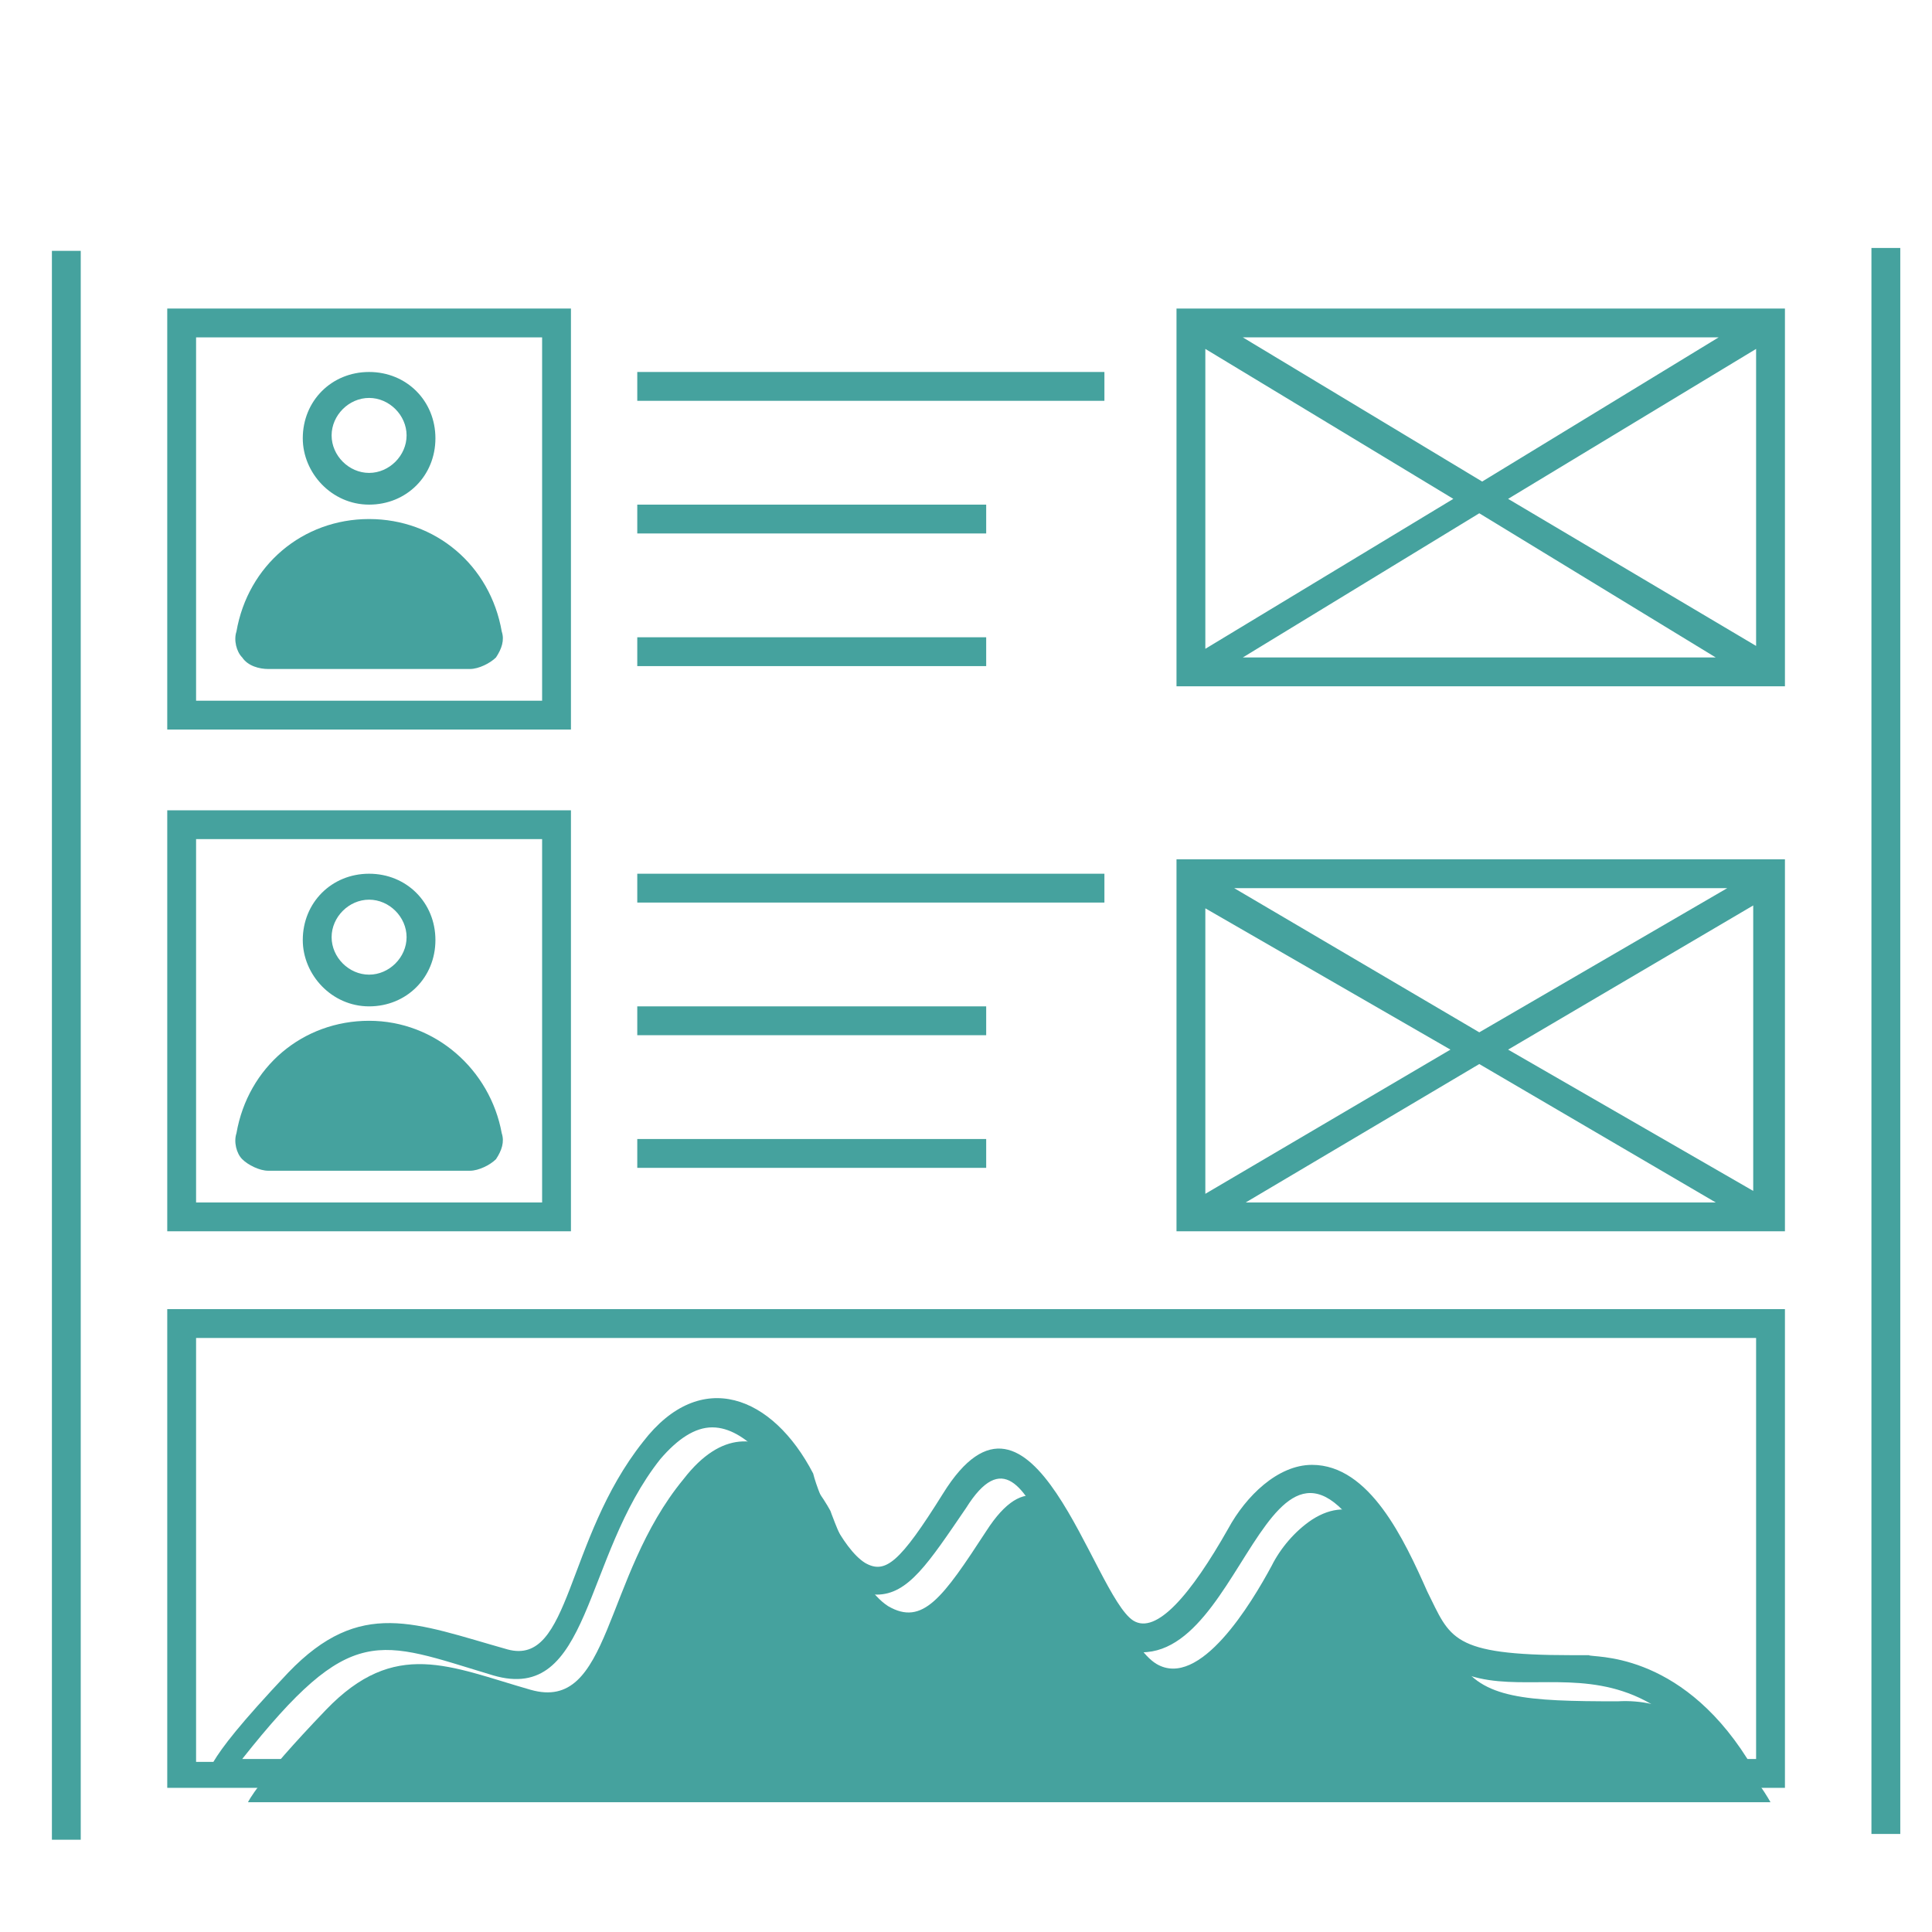
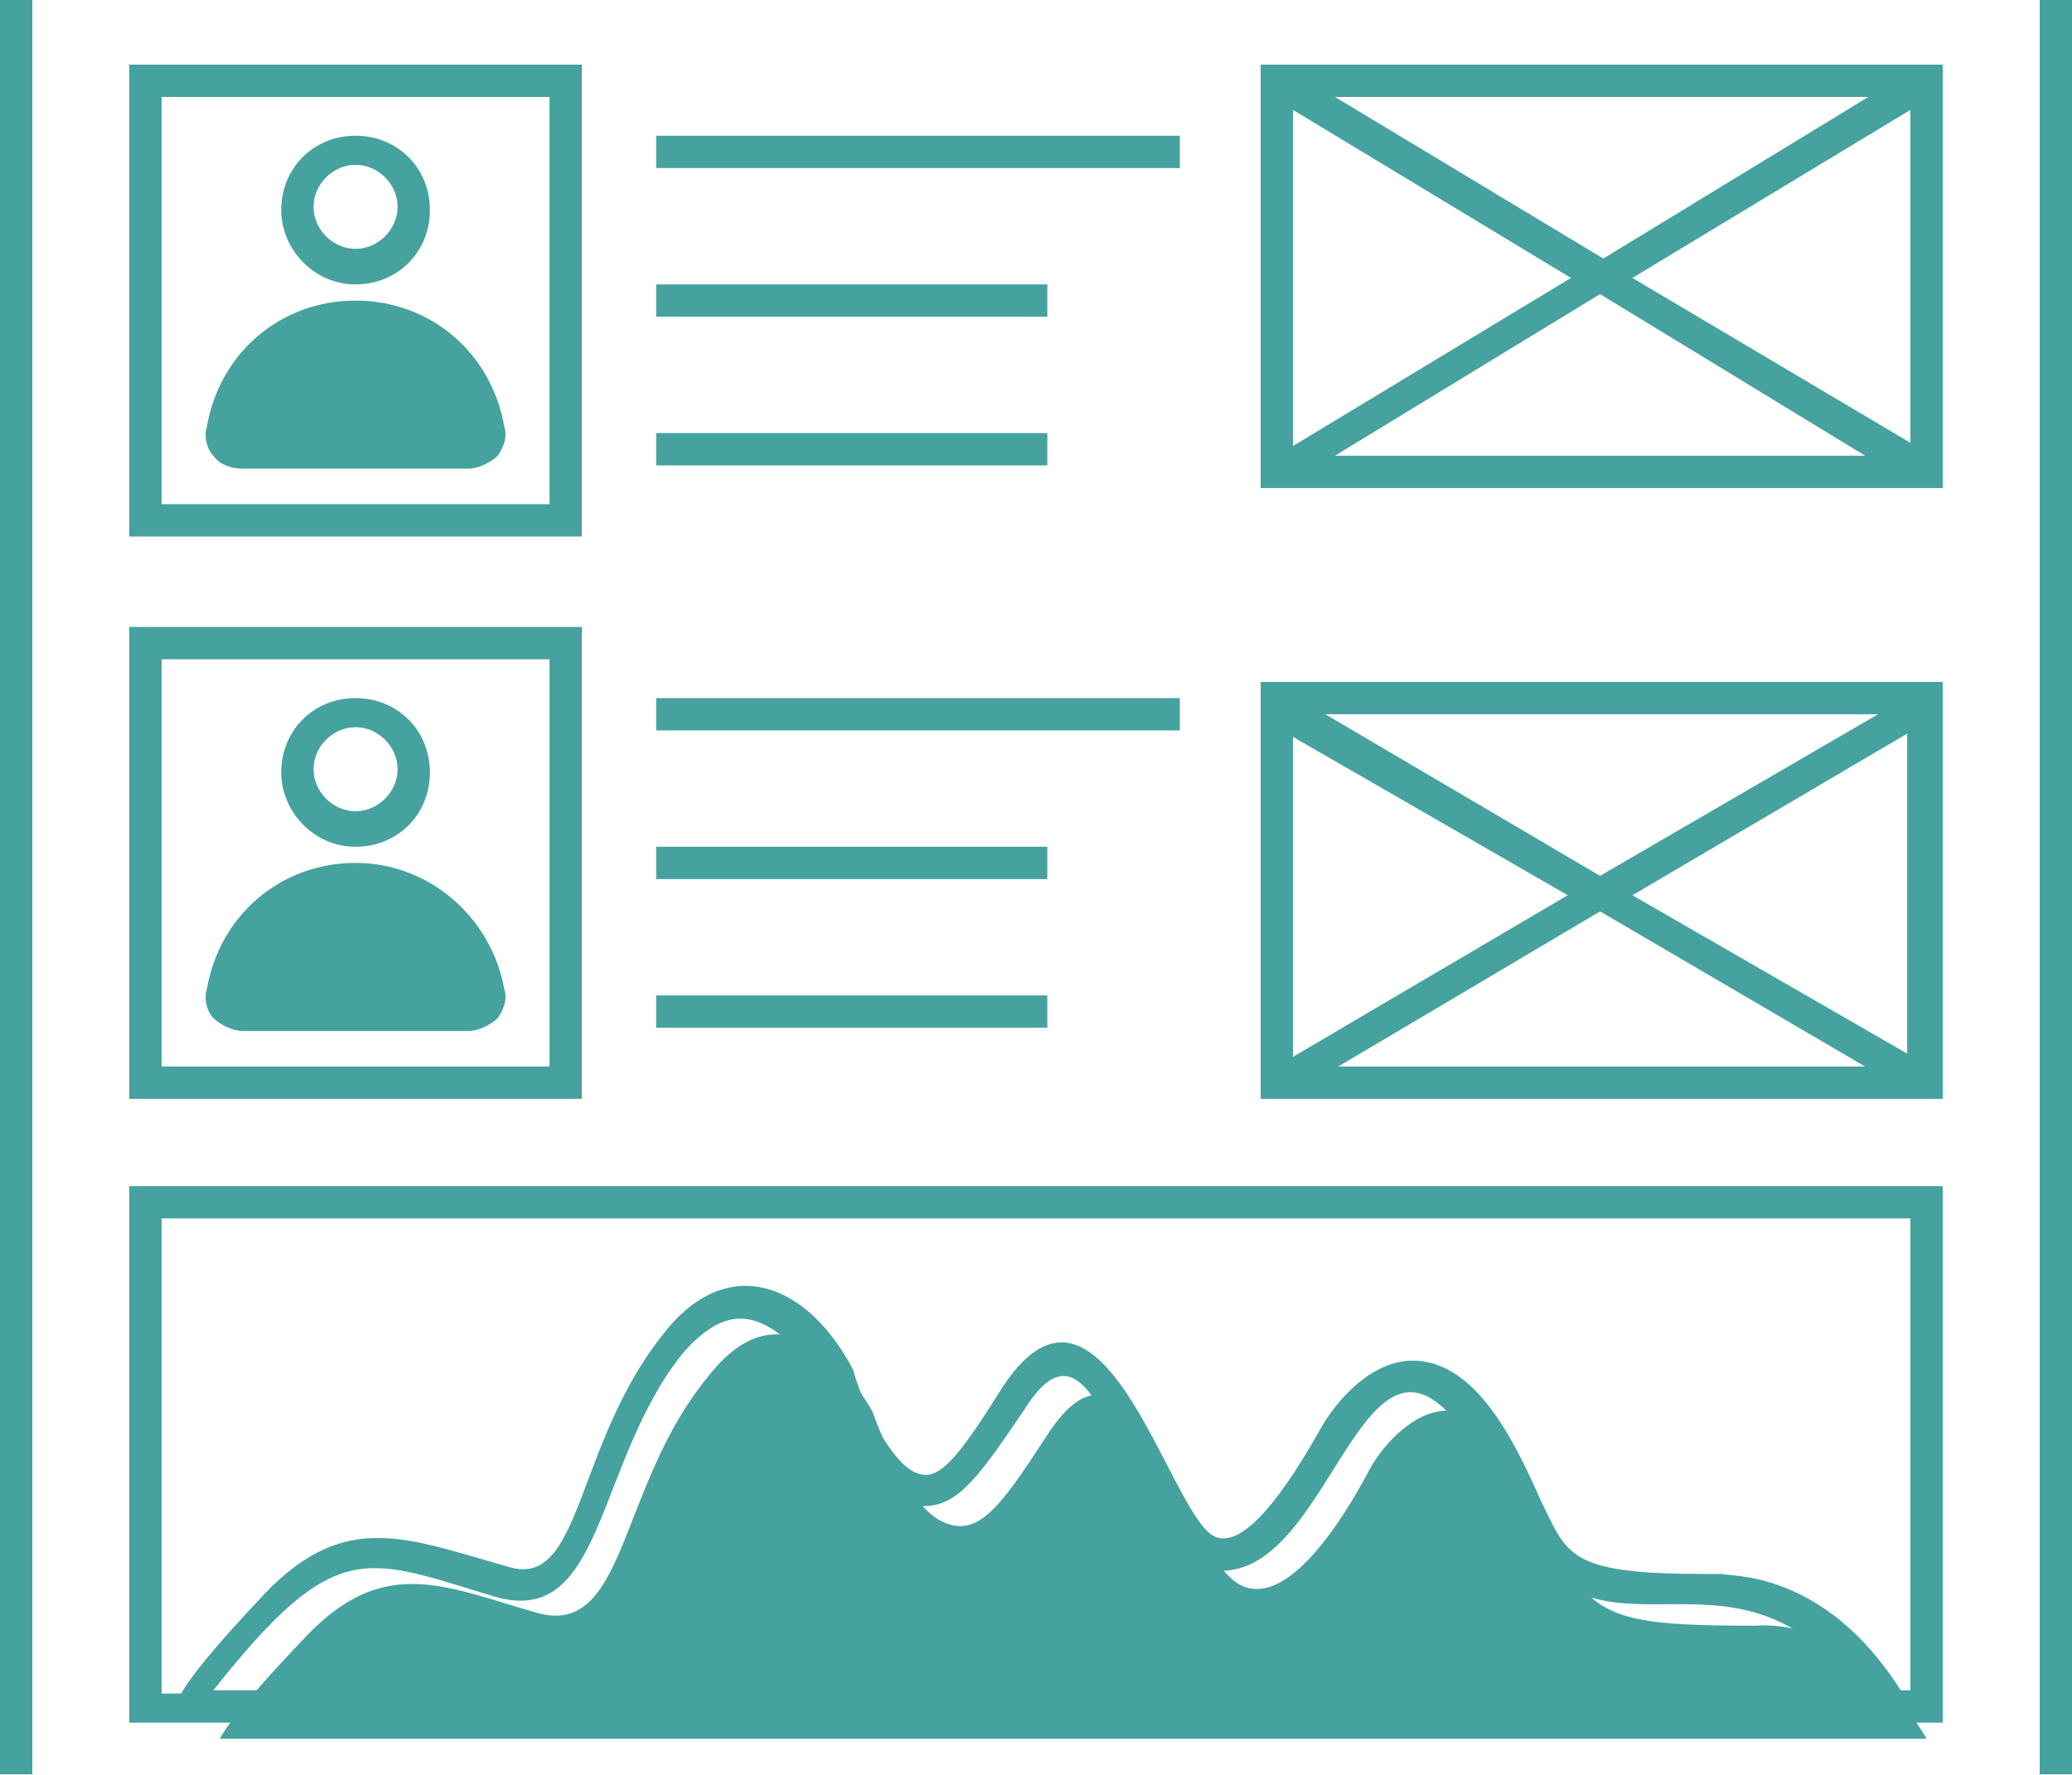
- <svg xmlns="http://www.w3.org/2000/svg" version="1.1" id="Слой_1" x="0px" y="0px" viewBox="0 0 67 67" style="enable-background:new 0 0 67 67;" xml:space="preserve" fill="#45a29e">
-   <style type="text/css">
- 	
- </style>
-   <path class="st0" d="M16.3,22.7h-7c-0.4,0-0.7-0.3-0.6-0.7c0.3-2,2.1-3.5,4.1-3.5c2.1,0,3.8,1.5,4.1,3.5  C17,22.4,16.7,22.7,16.3,22.7z" />
-   <path d="M16.3,40.1h-7c-0.4,0-0.7-0.3-0.6-0.7c0.3-2,2.1-3.5,4.1-3.5c2.1,0,3.8,1.5,4.1,3.5C17,39.7,16.7,40.1,16.3,40.1z" />
-   <path d="M61.4,62.5H8.6c0,0,0.3-0.7,2.7-3.2c2.4-2.5,4.3-1.5,7.1-0.7c2.8,0.8,2.5-3.9,5.3-7.3c2.7-3.5,5.1,1.1,5.1,1.1  s0.9,2.6,2,3.3c1.2,0.7,1.9-0.3,3.4-2.6c2.7-4.2,4.1,3.5,5.9,4.6c1.5,0.9,3.3-2.1,4-3.4c0.3-0.6,0.8-1.2,1.4-1.6  c2.8-1.8,4.4,3.8,5.1,4.9c0.8,1.3,2.3,1.4,5.5,1.4C59.4,58.8,61.4,62.5,61.4,62.5z" />
-   <rect x="22.1" y="12.9" width="16.2" height="1" />
-   <rect x="22.1" y="17.5" width="12.1" height="1" />
-   <rect x="22.1" y="22.1" width="12.1" height="1" />
-   <rect x="22.1" y="30.3" width="16.2" height="1" />
-   <rect x="22.1" y="34.9" width="12.1" height="1" />
-   <rect x="22.1" y="39.5" width="12.1" height="1" />
-   <path d="M61.9,10.7H40.8v13.1h21.1L61.9,10.7L61.9,10.7z M50.4,17.3l-8.6,5.2V12.1L50.4,17.3z M43.1,11.7h16.5l-8.2,5L43.1,11.7z   M51.3,17.8l8.2,5H43.1L51.3,17.8z M52.3,17.3l8.6-5.2v10.3L52.3,17.3z M61.9,29.8H40.8v12.9h21.1L61.9,29.8L61.9,29.8z M50.3,36.4  l-8.5,5v-9.9L50.3,36.4z M42.8,30.8h17.1l-8.6,5L42.8,30.8z M51.3,36.9l8.2,4.8H43.2L51.3,36.9z M52.3,36.4l8.5-5v9.9L52.3,36.4z" />
-   <path d="M2.8,8.7c-0.4,0-0.7,0-1,0v54.8c0,0.1,0,0.2,0,0.3c0.3,0,0.7,0,1,0c0-0.1,0-0.2,0-0.3V8.7z" />
-   <path d="M65.1,8.6c-0.1,0-0.1,0-0.2,0v54.9c0,0,0,0.1,0,0.1c0.3,0,0.7,0,1,0c0,0,0-0.1,0-0.1V8.6C65.6,8.6,65.2,8.6,65.1,8.6z" />
-   <path d="M19.8,10.7h-14v14.6h14V10.7z M18.8,24.3h-12V11.7h12V24.3z" />
-   <path d="M12.8,17.5c1.3,0,2.3-1,2.3-2.3c0-1.3-1-2.3-2.3-2.3c-1.3,0-2.3,1-2.3,2.3C10.5,16.4,11.5,17.5,12.8,17.5z M12.8,13.8  c0.7,0,1.3,0.6,1.3,1.3s-0.6,1.3-1.3,1.3c-0.7,0-1.3-0.6-1.3-1.3S12.1,13.8,12.8,13.8z M9.3,23.2h7c0.3,0,0.7-0.2,0.9-0.4  c0.2-0.3,0.3-0.6,0.2-0.9C17,19.6,15.1,18,12.8,18c-2.3,0-4.2,1.6-4.6,3.9c-0.1,0.3,0,0.7,0.2,0.9C8.6,23.1,9,23.2,9.3,23.2z   M12.8,19c1.8,0,3.3,1.3,3.6,3.1c0,0-0.1,0.1-0.1,0.1h-7c0,0-0.1,0-0.1-0.1C9.5,20.3,11,19,12.8,19z M19.8,28.1h-14v14.6h14V28.1z   M18.8,41.7h-12V29.1h12V41.7z" />
-   <path d="M12.8,34.9c1.3,0,2.3-1,2.3-2.3c0-1.3-1-2.3-2.3-2.3c-1.3,0-2.3,1-2.3,2.3C10.5,33.8,11.5,34.9,12.8,34.9z M12.8,31.2  c0.7,0,1.3,0.6,1.3,1.3c0,0.7-0.6,1.3-1.3,1.3c-0.7,0-1.3-0.6-1.3-1.3C11.5,31.8,12.1,31.2,12.8,31.2z M9.3,40.6h7  c0.3,0,0.7-0.2,0.9-0.4c0.2-0.3,0.3-0.6,0.2-0.9c-0.4-2.2-2.3-3.9-4.6-3.9c-2.3,0-4.2,1.6-4.6,3.9c-0.1,0.3,0,0.7,0.2,0.9  C8.6,40.4,9,40.6,9.3,40.6z M12.8,36.4c1.8,0,3.3,1.3,3.6,3.1c0,0-0.1,0.1-0.1,0.1h-7c0,0-0.1,0-0.1-0.1C9.5,37.7,11,36.4,12.8,36.4  z M61.1,62h0.8V45.4H5.8V62C12.7,62,54.2,62,61.1,62z M8.4,61c3.8-4.8,4.7-4.1,8.7-2.9c3.4,1,3.1-4.1,5.8-7.5  c0.6-0.7,1.2-1.1,1.8-1.1c1.2,0,2.2,1.5,2.5,2c0.5,1.5,1.6,3.8,3.2,3.8c1.1,0,1.8-1.1,3.1-3c2.5-4,3.1,5,6.1,5  c3.9,0,4.6-11.2,8.9-1.7c2.5,5.5,6.8,0,10.8,5.4C59.3,61,8.4,61,8.4,61z M6.8,46.4h54.1V61h-0.3c-2.4-3.8-5.4-3.5-5.5-3.6l-0.6,0  c-4.2,0-4.2-0.6-5-2.2c-0.8-1.8-2-4.4-4-4.4c-1.2,0-2.3,1.1-2.9,2.2c-1.3,2.3-2.5,3.7-3.3,3.2c-1.4-0.9-3.5-9.4-6.6-4.4  c-1.5,2.4-2,2.8-2.7,2.4c-0.8-0.5-1.6-2.3-1.8-3.1c-1.4-2.7-3.9-3.7-5.9-1.1c-2.7,3.4-2.5,7.8-4.7,7.2c-3.2-0.9-5.1-1.8-7.6,0.8  c-1.7,1.8-2.3,2.6-2.6,3.1H6.8V46.4z" />
+ <svg xmlns="http://www.w3.org/2000/svg" version="1.1" id="Слой_1" x="0px" y="0px" viewBox="0 0 64.1 54.9" style="enable-background:new 0 0 64.1 54.9;" xml:space="preserve" fill="#45a29e" preserveAspectRatio="none">
+   <path class="st0" d="M14.5,14h-7c-0.4,0-0.7-0.3-0.6-0.7c0.3-2,2.1-3.5,4.1-3.5c2.1,0,3.8,1.5,4.1,3.5C15.2,13.7,14.9,14,14.5,14z" />
+   <path d="M14.5,31.4h-7c-0.4,0-0.7-0.3-0.6-0.7c0.3-2,2.1-3.5,4.1-3.5c2.1,0,3.8,1.5,4.1,3.5C15.2,31,14.9,31.4,14.5,31.4z" />
+   <path d="M59.6,53.8H6.8c0,0,0.3-0.7,2.7-3.2s4.3-1.5,7.1-0.7s2.5-3.9,5.3-7.3c2.7-3.5,5.1,1.1,5.1,1.1s0.9,2.6,2,3.3  c1.2,0.7,1.9-0.3,3.4-2.6c2.7-4.2,4.1,3.5,5.9,4.6c1.5,0.9,3.3-2.1,4-3.4c0.3-0.6,0.8-1.2,1.4-1.6c2.8-1.8,4.4,3.8,5.1,4.9  c0.8,1.3,2.3,1.4,5.5,1.4C57.6,50.1,59.6,53.8,59.6,53.8z" />
+   <rect x="20.3" y="4.2" width="16.2" height="1" />
+   <rect x="20.3" y="8.8" width="12.1" height="1" />
+   <rect x="20.3" y="13.4" width="12.1" height="1" />
+   <rect x="20.3" y="21.6" width="16.2" height="1" />
+   <rect x="20.3" y="26.2" width="12.1" height="1" />
+   <rect x="20.3" y="30.8" width="12.1" height="1" />
+   <path d="M60.1,2H39v13.1h21.1V2L60.1,2z M48.6,8.6L40,13.8V3.4L48.6,8.6z M41.3,3h16.5l-8.2,5L41.3,3z M49.5,9.1l8.2,5H41.3  L49.5,9.1z M50.5,8.6l8.6-5.2v10.3L50.5,8.6z M60.1,21.1H39V34h21.1V21.1L60.1,21.1z M48.5,27.7l-8.5,5v-9.9L48.5,27.7z M41,22.1  h17.1l-8.6,5L41,22.1z M49.5,28.2l8.2,4.8H41.4L49.5,28.2z M50.5,27.7l8.5-5v9.9L50.5,27.7z" />
+   <path d="M1,54.9V0H0v54.9C0.4,54.9,0.8,54.9,1,54.9z" />
+   <path d="M64.1,0c-0.3,0-0.7,0-1,0v54.9h1L64.1,0L64.1,0z" />
+   <path d="M18,2H4v14.6h14V2z M17,15.6H5V3h12V15.6z" />
+   <path d="M11,8.8c1.3,0,2.3-1,2.3-2.3s-1-2.3-2.3-2.3s-2.3,1-2.3,2.3C8.7,7.7,9.7,8.8,11,8.8z M11,5.1c0.7,0,1.3,0.6,1.3,1.3  S11.7,7.7,11,7.7S9.7,7.1,9.7,6.4S10.3,5.1,11,5.1z M7.5,14.5h7c0.3,0,0.7-0.2,0.9-0.4c0.2-0.3,0.3-0.6,0.2-0.9  c-0.4-2.3-2.3-3.9-4.6-3.9s-4.2,1.6-4.6,3.9c-0.1,0.3,0,0.7,0.2,0.9C6.8,14.4,7.2,14.5,7.5,14.5z M11,10.3c1.8,0,3.3,1.3,3.6,3.1  l-0.1,0.1h-7c0,0-0.1,0-0.1-0.1C7.7,11.6,9.2,10.3,11,10.3z M18,19.4H4V34h14V19.4z M17,33H5V20.4h12V33z" />
+   <path d="M11,26.2c1.3,0,2.3-1,2.3-2.3s-1-2.3-2.3-2.3s-2.3,1-2.3,2.3C8.7,25.1,9.7,26.2,11,26.2z M11,22.5c0.7,0,1.3,0.6,1.3,1.3  c0,0.7-0.6,1.3-1.3,1.3s-1.3-0.6-1.3-1.3S10.3,22.5,11,22.5z M7.5,31.9h7c0.3,0,0.7-0.2,0.9-0.4c0.2-0.3,0.3-0.6,0.2-0.9  c-0.4-2.2-2.3-3.9-4.6-3.9s-4.2,1.6-4.6,3.9c-0.1,0.3,0,0.7,0.2,0.9C6.8,31.7,7.2,31.9,7.5,31.9z M11,27.7c1.8,0,3.3,1.3,3.6,3.1  l-0.1,0.1h-7c0,0-0.1,0-0.1-0.1C7.7,29,9.2,27.7,11,27.7z M59.3,53.3h0.8V36.7H4v16.6C10.9,53.3,52.4,53.3,59.3,53.3z M6.6,52.3  c3.8-4.8,4.7-4.1,8.7-2.9c3.4,1,3.1-4.1,5.8-7.5c0.6-0.7,1.2-1.1,1.8-1.1c1.2,0,2.2,1.5,2.5,2c0.5,1.5,1.6,3.8,3.2,3.8  c1.1,0,1.8-1.1,3.1-3c2.5-4,3.1,5,6.1,5c3.9,0,4.6-11.2,8.9-1.7c2.5,5.5,6.8,0,10.8,5.4C57.5,52.3,6.6,52.3,6.6,52.3z M5,37.7h54.1  v14.6h-0.3c-2.4-3.8-5.4-3.5-5.5-3.6h-0.6c-4.2,0-4.2-0.6-5-2.2c-0.8-1.8-2-4.4-4-4.4c-1.2,0-2.3,1.1-2.9,2.2  c-1.3,2.3-2.5,3.7-3.3,3.2c-1.4-0.9-3.5-9.4-6.6-4.4c-1.5,2.4-2,2.8-2.7,2.4c-0.8-0.5-1.6-2.3-1.8-3.1c-1.4-2.7-3.9-3.7-5.9-1.1  c-2.7,3.4-2.5,7.8-4.7,7.2c-3.2-0.9-5.1-1.8-7.6,0.8c-1.7,1.8-2.3,2.6-2.6,3.1H5V37.7z" />
</svg>
